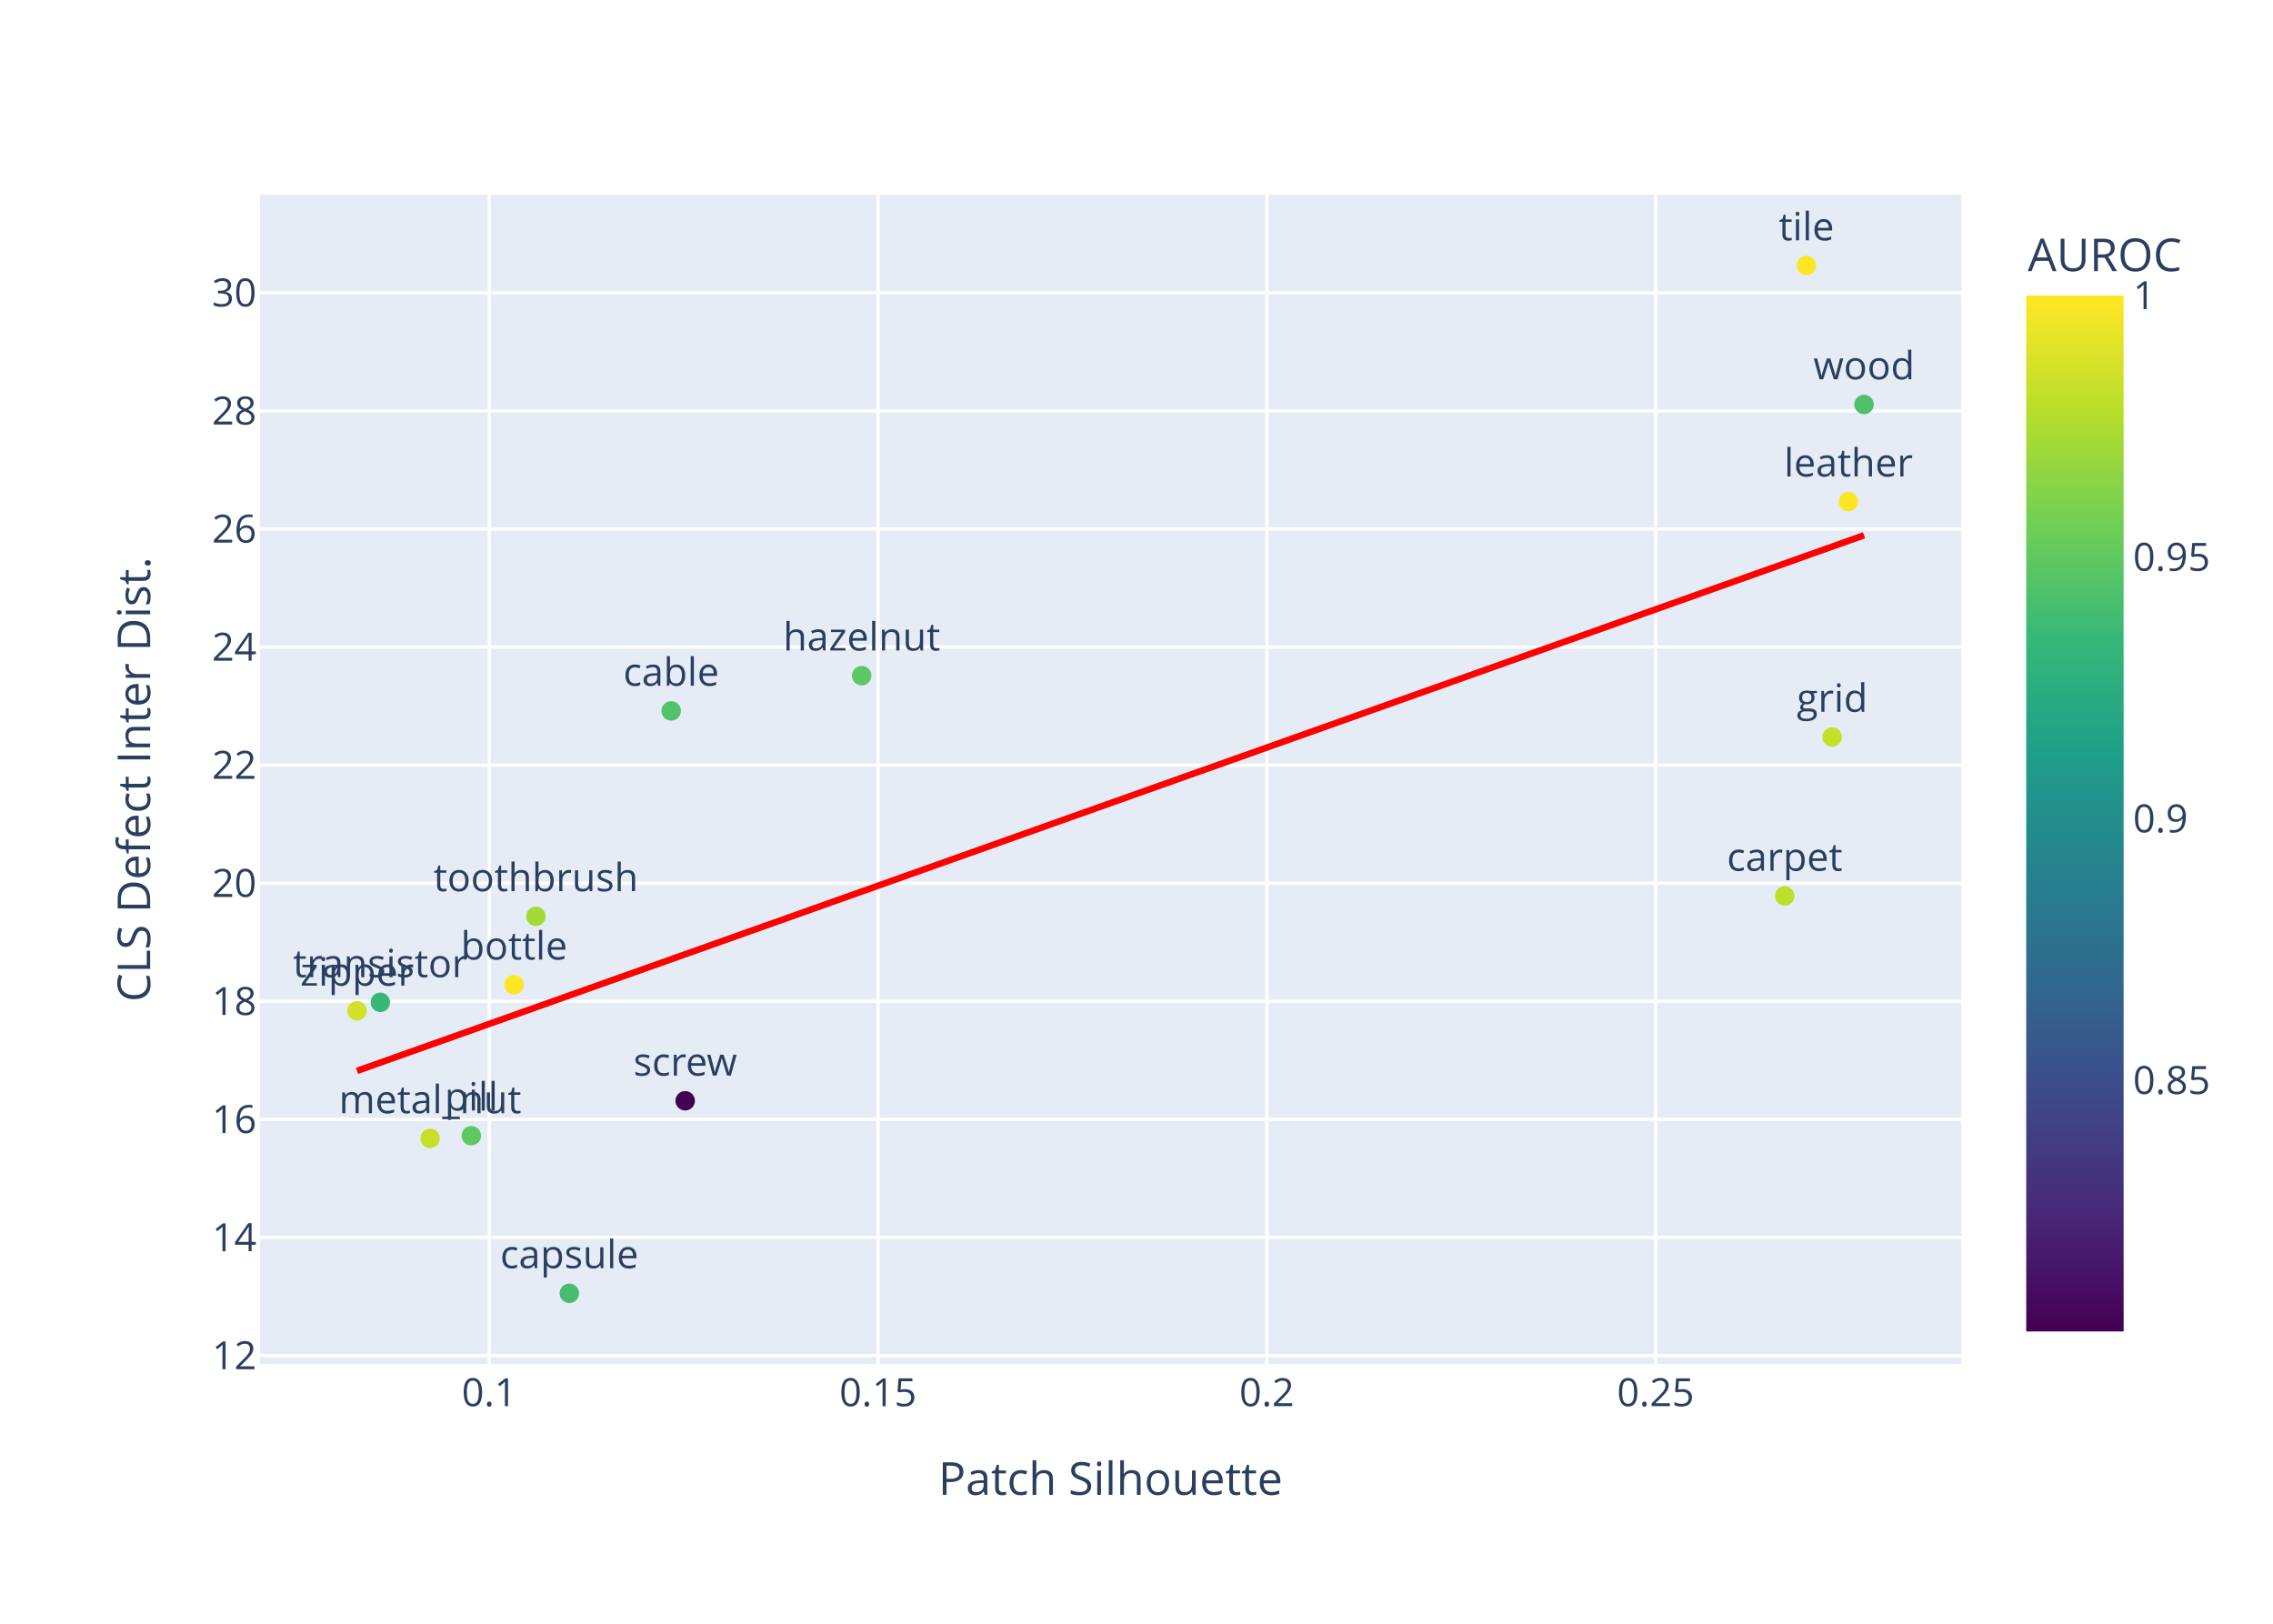
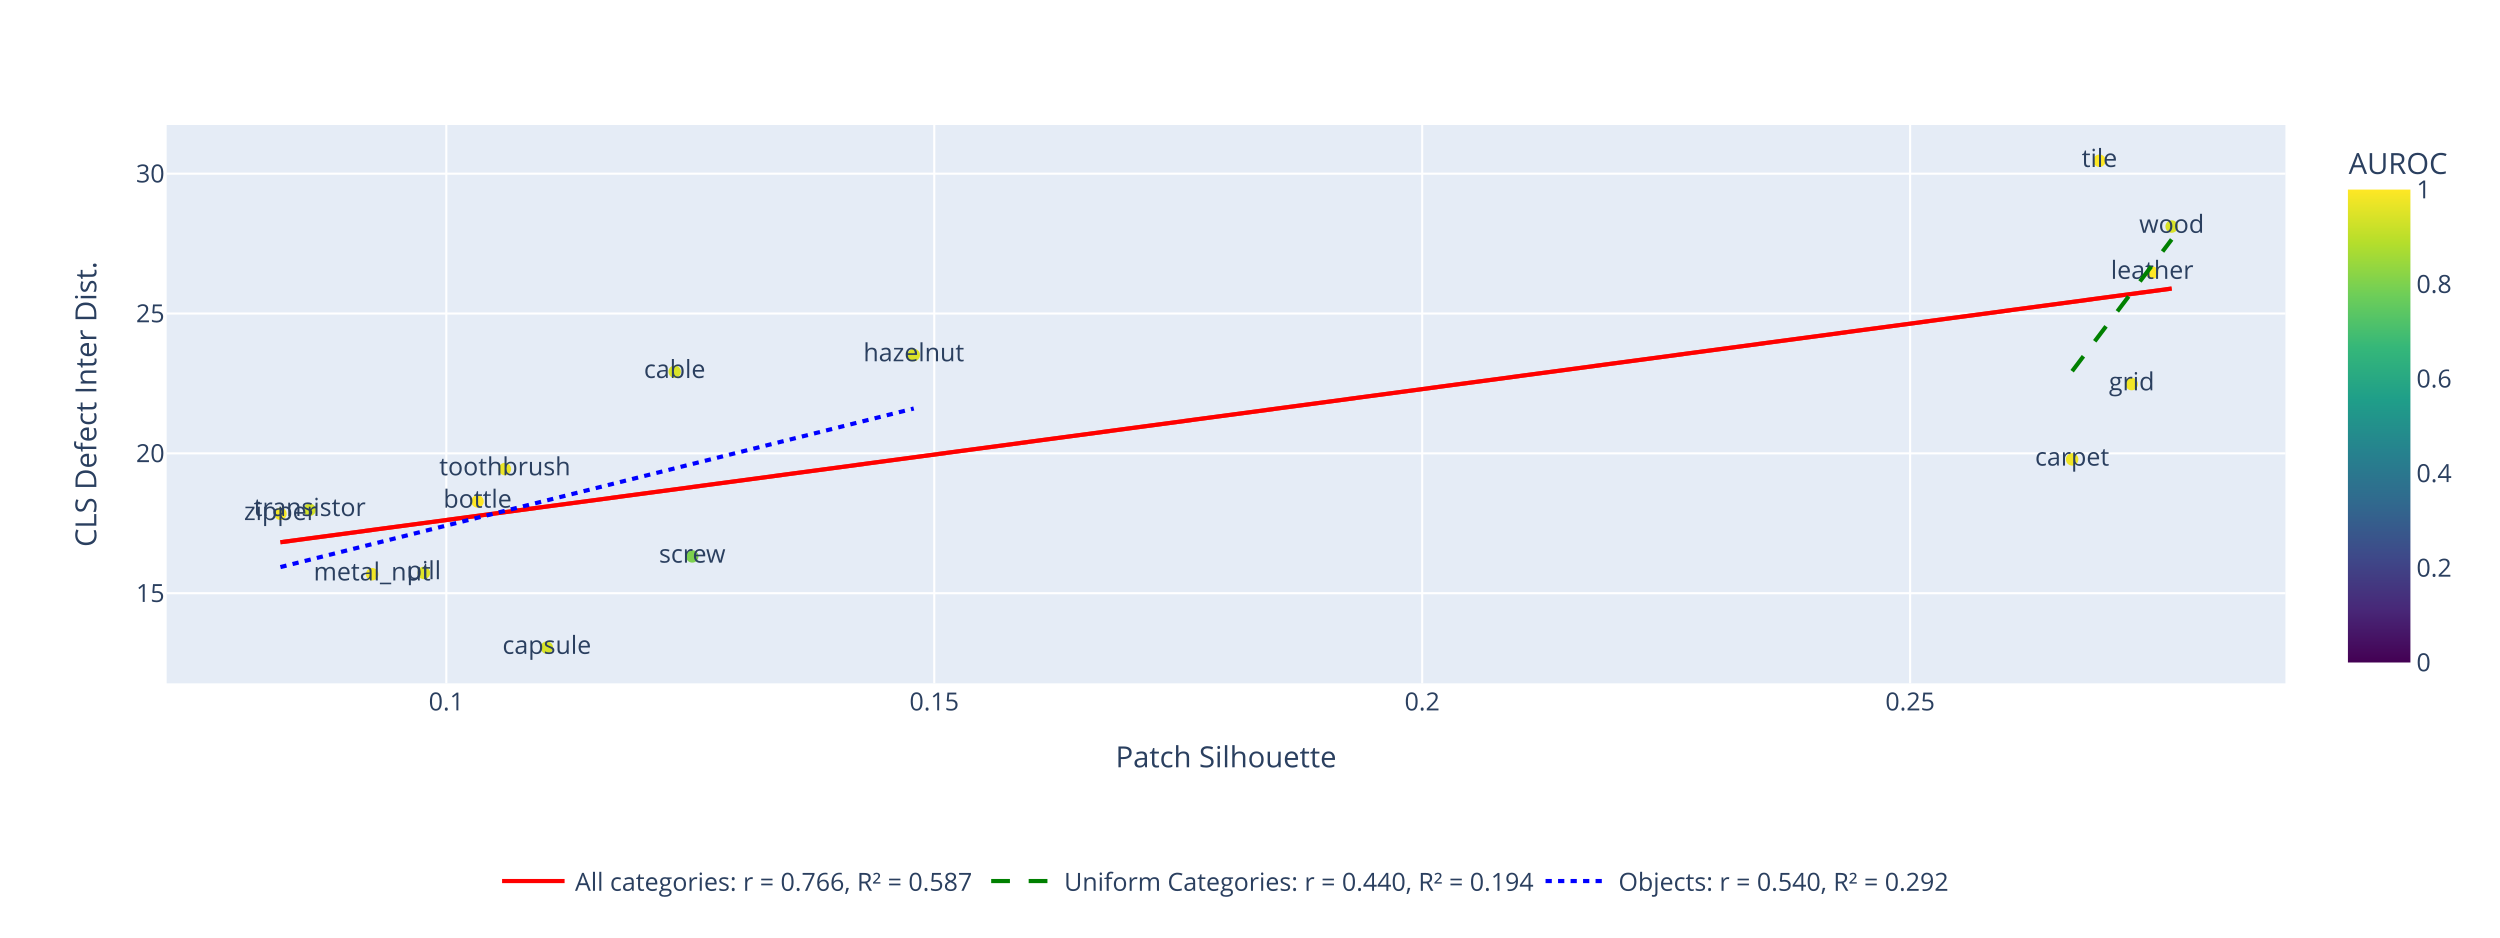
- <svg xmlns="http://www.w3.org/2000/svg" class="main-svg" width="700" height="500" style="" viewBox="0 0 700 500">
-   <rect x="0" y="0" width="700" height="500" style="fill: rgb(255, 255, 255); fill-opacity: 1;" />
-   <defs id="defs-2e39e0">
+ <svg xmlns="http://www.w3.org/2000/svg" class="main-svg" width="1200" height="450" style="" viewBox="0 0 1200 450">
+   <rect x="0" y="0" width="1200" height="450" style="fill: rgb(255, 255, 255); fill-opacity: 1;" />
+   <defs id="defs-f1dee9">
    <g class="clips">
-       <clipPath id="clip2e39e0xyplot" class="plotclip">
-         <rect width="524" height="360" />
+       <clipPath id="clipf1dee9xyplot" class="plotclip">
+         <rect width="1017" height="268" />
      </clipPath>
-       <clipPath class="axesclip" id="clip2e39e0x">
-         <rect x="80" y="0" width="524" height="500" />
+       <clipPath class="axesclip" id="clipf1dee9x">
+         <rect x="80" y="0" width="1017" height="450" />
      </clipPath>
-       <clipPath class="axesclip" id="clip2e39e0y">
-         <rect x="0" y="60" width="700" height="360" />
+       <clipPath class="axesclip" id="clipf1dee9y">
+         <rect x="0" y="60" width="1200" height="268" />
      </clipPath>
-       <clipPath class="axesclip" id="clip2e39e0xy">
-         <rect x="80" y="60" width="524" height="360" />
+       <clipPath class="axesclip" id="clipf1dee9xy">
+         <rect x="80" y="60" width="1017" height="268" />
      </clipPath>
    </g>
    <g class="gradients">
-       <linearGradient x1="0" y1="1" x2="0" y2="0" gradientUnits="objectBoundingBox" id="g2e39e0-cbcoloraxis">
+       <linearGradient x1="0" y1="1" x2="0" y2="0" gradientUnits="objectBoundingBox" id="gf1dee9-cbcoloraxis">
        <stop offset="0%" stop-color="rgb(68, 1, 84)" stop-opacity="1" />
        <stop offset="11.111%" stop-color="rgb(72, 40, 120)" stop-opacity="1" />
        <stop offset="22.222%" stop-color="rgb(62, 73, 137)" stop-opacity="1" />
        <stop offset="33.333%" stop-color="rgb(49, 104, 142)" stop-opacity="1" />
        <stop offset="44.444%" stop-color="rgb(38, 130, 142)" stop-opacity="1" />
        <stop offset="55.556%" stop-color="rgb(31, 158, 137)" stop-opacity="1" />
        <stop offset="66.667%" stop-color="rgb(53, 183, 121)" stop-opacity="1" />
        <stop offset="77.778%" stop-color="rgb(110, 206, 88)" stop-opacity="1" />
        <stop offset="88.889%" stop-color="rgb(181, 222, 43)" stop-opacity="1" />
        <stop offset="100%" stop-color="rgb(253, 231, 37)" stop-opacity="1" />
      </linearGradient>
    </g>
    <g class="patterns" />
  </defs>
  <g class="bglayer">
-     <rect class="bg" x="80" y="60" width="524" height="360" style="fill: rgb(229, 236, 246); fill-opacity: 1; stroke-width: 0;" />
+     <rect class="bg" x="80" y="60" width="1017" height="268" style="fill: rgb(229, 236, 246); fill-opacity: 1; stroke-width: 0;" />
  </g>
  <g class="layer-below">
    <g class="imagelayer" />
    <g class="shapelayer" />
  </g>
  <g class="cartesianlayer">
    <g class="subplot xy">
      <g class="layer-subplot">
        <g class="shapelayer" />
        <g class="imagelayer" />
      </g>
      <g class="minor-gridlayer">
        <g class="x" />
        <g class="y" />
      </g>
      <g class="gridlayer">
        <g class="x">
-           <path class="xgrid crisp" transform="translate(150.66,0)" d="M0,60v360" style="stroke: rgb(255, 255, 255); stroke-opacity: 1; stroke-width: 1px;" />
-           <path class="xgrid crisp" transform="translate(270.4,0)" d="M0,60v360" style="stroke: rgb(255, 255, 255); stroke-opacity: 1; stroke-width: 1px;" />
-           <path class="xgrid crisp" transform="translate(390.13,0)" d="M0,60v360" style="stroke: rgb(255, 255, 255); stroke-opacity: 1; stroke-width: 1px;" />
-           <path class="xgrid crisp" transform="translate(509.87,0)" d="M0,60v360" style="stroke: rgb(255, 255, 255); stroke-opacity: 1; stroke-width: 1px;" />
+           <path class="xgrid crisp" transform="translate(214.23,0)" d="M0,60v268" style="stroke: rgb(255, 255, 255); stroke-opacity: 1; stroke-width: 1px;" />
+           <path class="xgrid crisp" transform="translate(448.44,0)" d="M0,60v268" style="stroke: rgb(255, 255, 255); stroke-opacity: 1; stroke-width: 1px;" />
+           <path class="xgrid crisp" transform="translate(682.65,0)" d="M0,60v268" style="stroke: rgb(255, 255, 255); stroke-opacity: 1; stroke-width: 1px;" />
+           <path class="xgrid crisp" transform="translate(916.86,0)" d="M0,60v268" style="stroke: rgb(255, 255, 255); stroke-opacity: 1; stroke-width: 1px;" />
        </g>
        <g class="y">
-           <path class="ygrid crisp" transform="translate(0,417.43)" d="M80,0h524" style="stroke: rgb(255, 255, 255); stroke-opacity: 1; stroke-width: 1px;" />
-           <path class="ygrid crisp" transform="translate(0,381.07)" d="M80,0h524" style="stroke: rgb(255, 255, 255); stroke-opacity: 1; stroke-width: 1px;" />
-           <path class="ygrid crisp" transform="translate(0,344.7)" d="M80,0h524" style="stroke: rgb(255, 255, 255); stroke-opacity: 1; stroke-width: 1px;" />
-           <path class="ygrid crisp" transform="translate(0,308.34)" d="M80,0h524" style="stroke: rgb(255, 255, 255); stroke-opacity: 1; stroke-width: 1px;" />
-           <path class="ygrid crisp" transform="translate(0,271.98)" d="M80,0h524" style="stroke: rgb(255, 255, 255); stroke-opacity: 1; stroke-width: 1px;" />
-           <path class="ygrid crisp" transform="translate(0,235.61)" d="M80,0h524" style="stroke: rgb(255, 255, 255); stroke-opacity: 1; stroke-width: 1px;" />
-           <path class="ygrid crisp" transform="translate(0,199.25)" d="M80,0h524" style="stroke: rgb(255, 255, 255); stroke-opacity: 1; stroke-width: 1px;" />
-           <path class="ygrid crisp" transform="translate(0,162.89)" d="M80,0h524" style="stroke: rgb(255, 255, 255); stroke-opacity: 1; stroke-width: 1px;" />
-           <path class="ygrid crisp" transform="translate(0,126.52)" d="M80,0h524" style="stroke: rgb(255, 255, 255); stroke-opacity: 1; stroke-width: 1px;" />
-           <path class="ygrid crisp" transform="translate(0,90.16)" d="M80,0h524" style="stroke: rgb(255, 255, 255); stroke-opacity: 1; stroke-width: 1px;" />
+           <path class="ygrid crisp" transform="translate(0,284.74)" d="M80,0h1017" style="stroke: rgb(255, 255, 255); stroke-opacity: 1; stroke-width: 1px;" />
+           <path class="ygrid crisp" transform="translate(0,217.61)" d="M80,0h1017" style="stroke: rgb(255, 255, 255); stroke-opacity: 1; stroke-width: 1px;" />
+           <path class="ygrid crisp" transform="translate(0,150.49)" d="M80,0h1017" style="stroke: rgb(255, 255, 255); stroke-opacity: 1; stroke-width: 1px;" />
+           <path class="ygrid crisp" transform="translate(0,83.36)" d="M80,0h1017" style="stroke: rgb(255, 255, 255); stroke-opacity: 1; stroke-width: 1px;" />
        </g>
      </g>
      <g class="zerolinelayer" />
      <g class="layer-between">
        <g class="shapelayer" />
        <g class="imagelayer" />
      </g>
      <path class="xlines-below" />
      <path class="ylines-below" />
      <g class="overlines-below" />
      <g class="xaxislayer-below" />
      <g class="yaxislayer-below" />
      <g class="overaxes-below" />
      <g class="overplot">
-         <g class="xy" transform="translate(80,60)" clip-path="url(#clip2e39e0xyplot)">
+         <g class="xy" transform="translate(80,60)" clip-path="url(#clipf1dee9xyplot)">
          <g class="scatterlayer mlayer">
-             <g class="trace scatter trace80ea4e" style="stroke-miterlimit: 2; opacity: 1;">
+             <g class="trace scatter trace77532c" style="stroke-miterlimit: 2; opacity: 1;">
              <g class="fills" />
              <g class="errorbars" />
              <g class="lines" />
              <g class="points">
-                 <path class="point" transform="translate(476.33,21.75)" d="M3,0A3,3 0 1,1 0,-3A3,3 0 0,1 3,0Z" style="opacity: 1; stroke-width: 0px; fill: rgb(253, 231, 37); fill-opacity: 1;" />
-                 <path class="point" transform="translate(29.95,251.26)" d="M3,0A3,3 0 1,1 0,-3A3,3 0 0,1 3,0Z" style="opacity: 1; stroke-width: 0px; fill: rgb(210, 226, 41); fill-opacity: 1;" />
-                 <path class="point" transform="translate(85.03,222.17)" d="M3,0A3,3 0 1,1 0,-3A3,3 0 0,1 3,0Z" style="opacity: 1; stroke-width: 0px; fill: rgb(162, 218, 55); fill-opacity: 1;" />
-                 <path class="point" transform="translate(185.37,148.06)" d="M3,0A3,3 0 1,1 0,-3A3,3 0 0,1 3,0Z" style="opacity: 1; stroke-width: 0px; fill: rgb(92, 199, 99); fill-opacity: 1;" />
-                 <path class="point" transform="translate(494.05,64.55)" d="M3,0A3,3 0 1,1 0,-3A3,3 0 0,1 3,0Z" style="opacity: 1; stroke-width: 0px; fill: rgb(79, 193, 106); fill-opacity: 1;" />
-                 <path class="point" transform="translate(484.23,166.94)" d="M3,0A3,3 0 1,1 0,-3A3,3 0 0,1 3,0Z" style="opacity: 1; stroke-width: 0px; fill: rgb(197, 224, 42); fill-opacity: 1;" />
-                 <path class="point" transform="translate(126.7,158.91)" d="M3,0A3,3 0 1,1 0,-3A3,3 0 0,1 3,0Z" style="opacity: 1; stroke-width: 0px; fill: rgb(82, 195, 105); fill-opacity: 1;" />
-                 <path class="point" transform="translate(489.26,94.47)" d="M3,0A3,3 0 1,1 0,-3A3,3 0 0,1 3,0Z" style="opacity: 1; stroke-width: 0px; fill: rgb(253, 231, 37); fill-opacity: 1;" />
-                 <path class="point" transform="translate(52.46,290.54)" d="M3,0A3,3 0 1,1 0,-3A3,3 0 0,1 3,0Z" style="opacity: 1; stroke-width: 0px; fill: rgb(197, 224, 42); fill-opacity: 1;" />
-                 <path class="point" transform="translate(131.01,278.96)" d="M3,0A3,3 0 1,1 0,-3A3,3 0 0,1 3,0Z" style="opacity: 1; stroke-width: 0px; fill: rgb(68, 1, 84); fill-opacity: 1;" />
-                 <path class="point" transform="translate(78.32,243.23)" d="M3,0A3,3 0 1,1 0,-3A3,3 0 0,1 3,0Z" style="opacity: 1; stroke-width: 0px; fill: rgb(253, 231, 37); fill-opacity: 1;" />
-                 <path class="point" transform="translate(65.15,289.71)" d="M3,0A3,3 0 1,1 0,-3A3,3 0 0,1 3,0Z" style="opacity: 1; stroke-width: 0px; fill: rgb(94, 200, 97); fill-opacity: 1;" />
-                 <path class="point" transform="translate(95.33,338.25)" d="M3,0A3,3 0 1,1 0,-3A3,3 0 0,1 3,0Z" style="opacity: 1; stroke-width: 0px; fill: rgb(71, 190, 111); fill-opacity: 1;" />
-                 <path class="point" transform="translate(469.62,215.89)" d="M3,0A3,3 0 1,1 0,-3A3,3 0 0,1 3,0Z" style="opacity: 1; stroke-width: 0px; fill: rgb(188, 223, 42); fill-opacity: 1;" />
-                 <path class="point" transform="translate(37.13,248.65)" d="M3,0A3,3 0 1,1 0,-3A3,3 0 0,1 3,0Z" style="opacity: 1; stroke-width: 0px; fill: rgb(56, 184, 119); fill-opacity: 1;" />
+                 <path class="point" transform="translate(927.74,17.15)" d="M3,0A3,3 0 1,1 0,-3A3,3 0 0,1 3,0Z" style="opacity: 1; stroke-width: 0px; fill: rgb(253, 231, 37); fill-opacity: 1;" />
+                 <path class="point" transform="translate(54.6,186.62)" d="M3,0A3,3 0 1,1 0,-3A3,3 0 0,1 3,0Z" style="opacity: 1; stroke-width: 0px; fill: rgb(245, 230, 38); fill-opacity: 1;" />
+                 <path class="point" transform="translate(162.34,165.14)" d="M3,0A3,3 0 1,1 0,-3A3,3 0 0,1 3,0Z" style="opacity: 1; stroke-width: 0px; fill: rgb(235, 229, 39); fill-opacity: 1;" />
+                 <path class="point" transform="translate(358.61,110.41)" d="M3,0A3,3 0 1,1 0,-3A3,3 0 0,1 3,0Z" style="opacity: 1; stroke-width: 0px; fill: rgb(220, 227, 40); fill-opacity: 1;" />
+                 <path class="point" transform="translate(962.4,48.75)" d="M3,0A3,3 0 1,1 0,-3A3,3 0 0,1 3,0Z" style="opacity: 1; stroke-width: 0px; fill: rgb(217, 226, 40); fill-opacity: 1;" />
+                 <path class="point" transform="translate(943.19,124.36)" d="M3,0A3,3 0 1,1 0,-3A3,3 0 0,1 3,0Z" style="opacity: 1; stroke-width: 0px; fill: rgb(242, 230, 38); fill-opacity: 1;" />
+                 <path class="point" transform="translate(243.84,118.43)" d="M3,0A3,3 0 1,1 0,-3A3,3 0 0,1 3,0Z" style="opacity: 1; stroke-width: 0px; fill: rgb(217, 227, 40); fill-opacity: 1;" />
+                 <path class="point" transform="translate(953.03,70.84)" d="M3,0A3,3 0 1,1 0,-3A3,3 0 0,1 3,0Z" style="opacity: 1; stroke-width: 0px; fill: rgb(253, 231, 37); fill-opacity: 1;" />
+                 <path class="point" transform="translate(98.63,215.62)" d="M3,0A3,3 0 1,1 0,-3A3,3 0 0,1 3,0Z" style="opacity: 1; stroke-width: 0px; fill: rgb(242, 230, 38); fill-opacity: 1;" />
+                 <path class="point" transform="translate(252.27,207.07)" d="M3,0A3,3 0 1,1 0,-3A3,3 0 0,1 3,0Z" style="opacity: 1; stroke-width: 0px; fill: rgb(125, 209, 78); fill-opacity: 1;" />
+                 <path class="point" transform="translate(149.22,180.69)" d="M3,0A3,3 0 1,1 0,-3A3,3 0 0,1 3,0Z" style="opacity: 1; stroke-width: 0px; fill: rgb(253, 231, 37); fill-opacity: 1;" />
+                 <path class="point" transform="translate(123.46,215.01)" d="M3,0A3,3 0 1,1 0,-3A3,3 0 0,1 3,0Z" style="opacity: 1; stroke-width: 0px; fill: rgb(221, 227, 40); fill-opacity: 1;" />
+                 <path class="point" transform="translate(182.48,250.85)" d="M3,0A3,3 0 1,1 0,-3A3,3 0 0,1 3,0Z" style="opacity: 1; stroke-width: 0px; fill: rgb(215, 226, 40); fill-opacity: 1;" />
+                 <path class="point" transform="translate(914.62,160.5)" d="M3,0A3,3 0 1,1 0,-3A3,3 0 0,1 3,0Z" style="opacity: 1; stroke-width: 0px; fill: rgb(240, 229, 38); fill-opacity: 1;" />
+                 <path class="point" transform="translate(68.65,184.69)" d="M3,0A3,3 0 1,1 0,-3A3,3 0 0,1 3,0Z" style="opacity: 1; stroke-width: 0px; fill: rgb(211, 226, 41); fill-opacity: 1;" />
              </g>
              <g class="text">
-                 <g class="textpoint" transform="translate(0,-7.75)">
-                   <text x="476.33" y="21.75" text-anchor="middle" style="font-family: 'Open Sans', verdana, arial, sans-serif; font-size: 12px; fill: rgb(42, 63, 95); fill-opacity: 1; white-space: pre;">tile</text>
-                 </g>
-                 <g class="textpoint" transform="translate(0,-7.75)">
-                   <text x="29.95" y="251.26" text-anchor="middle" style="font-family: 'Open Sans', verdana, arial, sans-serif; font-size: 12px; fill: rgb(42, 63, 95); fill-opacity: 1; white-space: pre;">zipper</text>
-                 </g>
-                 <g class="textpoint" transform="translate(0,-7.75)">
-                   <text x="85.03" y="222.17" text-anchor="middle" style="font-family: 'Open Sans', verdana, arial, sans-serif; font-size: 12px; fill: rgb(42, 63, 95); fill-opacity: 1; white-space: pre;">toothbrush</text>
-                 </g>
-                 <g class="textpoint" transform="translate(0,-7.75)">
-                   <text x="185.37" y="148.06" text-anchor="middle" style="font-family: 'Open Sans', verdana, arial, sans-serif; font-size: 12px; fill: rgb(42, 63, 95); fill-opacity: 1; white-space: pre;">hazelnut</text>
-                 </g>
-                 <g class="textpoint" transform="translate(0,-7.75)">
-                   <text x="494.05" y="64.55" text-anchor="middle" style="font-family: 'Open Sans', verdana, arial, sans-serif; font-size: 12px; fill: rgb(42, 63, 95); fill-opacity: 1; white-space: pre;">wood</text>
-                 </g>
-                 <g class="textpoint" transform="translate(0,-7.75)">
-                   <text x="484.23" y="166.94" text-anchor="middle" style="font-family: 'Open Sans', verdana, arial, sans-serif; font-size: 12px; fill: rgb(42, 63, 95); fill-opacity: 1; white-space: pre;">grid</text>
-                 </g>
-                 <g class="textpoint" transform="translate(0,-7.75)">
-                   <text x="126.7" y="158.91" text-anchor="middle" style="font-family: 'Open Sans', verdana, arial, sans-serif; font-size: 12px; fill: rgb(42, 63, 95); fill-opacity: 1; white-space: pre;">cable</text>
-                 </g>
-                 <g class="textpoint" transform="translate(0,-7.75)">
-                   <text x="489.26" y="94.47" text-anchor="middle" style="font-family: 'Open Sans', verdana, arial, sans-serif; font-size: 12px; fill: rgb(42, 63, 95); fill-opacity: 1; white-space: pre;">leather</text>
-                 </g>
-                 <g class="textpoint" transform="translate(0,-7.75)">
-                   <text x="52.46" y="290.54" text-anchor="middle" style="font-family: 'Open Sans', verdana, arial, sans-serif; font-size: 12px; fill: rgb(42, 63, 95); fill-opacity: 1; white-space: pre;">metal_nut</text>
-                 </g>
-                 <g class="textpoint" transform="translate(0,-7.75)">
-                   <text x="131.01" y="278.96" text-anchor="middle" style="font-family: 'Open Sans', verdana, arial, sans-serif; font-size: 12px; fill: rgb(42, 63, 95); fill-opacity: 1; white-space: pre;">screw</text>
-                 </g>
-                 <g class="textpoint" transform="translate(0,-7.75)">
-                   <text x="78.32" y="243.23" text-anchor="middle" style="font-family: 'Open Sans', verdana, arial, sans-serif; font-size: 12px; fill: rgb(42, 63, 95); fill-opacity: 1; white-space: pre;">bottle</text>
-                 </g>
-                 <g class="textpoint" transform="translate(0,-7.75)">
-                   <text x="65.15" y="289.71" text-anchor="middle" style="font-family: 'Open Sans', verdana, arial, sans-serif; font-size: 12px; fill: rgb(42, 63, 95); fill-opacity: 1; white-space: pre;">pill</text>
-                 </g>
-                 <g class="textpoint" transform="translate(0,-7.75)">
-                   <text x="95.33" y="338.25" text-anchor="middle" style="font-family: 'Open Sans', verdana, arial, sans-serif; font-size: 12px; fill: rgb(42, 63, 95); fill-opacity: 1; white-space: pre;">capsule</text>
-                 </g>
-                 <g class="textpoint" transform="translate(0,-7.75)">
-                   <text x="469.62" y="215.89" text-anchor="middle" style="font-family: 'Open Sans', verdana, arial, sans-serif; font-size: 12px; fill: rgb(42, 63, 95); fill-opacity: 1; white-space: pre;">carpet</text>
-                 </g>
-                 <g class="textpoint" transform="translate(0,-7.75)">
-                   <text x="37.13" y="248.65" text-anchor="middle" style="font-family: 'Open Sans', verdana, arial, sans-serif; font-size: 12px; fill: rgb(42, 63, 95); fill-opacity: 1; white-space: pre;">transistor</text>
-                 </g>
-               </g>
-             </g>
-             <g class="trace scatter tracec75247" style="stroke-miterlimit: 2; opacity: 1;">
+                 <g class="textpoint" transform="translate(0,3)">
+                   <text x="927.74" y="17.15" text-anchor="middle" style="font-family: 'Open Sans', verdana, arial, sans-serif; font-size: 12px; fill: rgb(42, 63, 95); fill-opacity: 1; white-space: pre;">tile</text>
+                 </g>
+                 <g class="textpoint" transform="translate(0,3)">
+                   <text x="54.6" y="186.62" text-anchor="middle" style="font-family: 'Open Sans', verdana, arial, sans-serif; font-size: 12px; fill: rgb(42, 63, 95); fill-opacity: 1; white-space: pre;">zipper</text>
+                 </g>
+                 <g class="textpoint" transform="translate(0,3)">
+                   <text x="162.34" y="165.14" text-anchor="middle" style="font-family: 'Open Sans', verdana, arial, sans-serif; font-size: 12px; fill: rgb(42, 63, 95); fill-opacity: 1; white-space: pre;">toothbrush</text>
+                 </g>
+                 <g class="textpoint" transform="translate(0,3)">
+                   <text x="358.61" y="110.41" text-anchor="middle" style="font-family: 'Open Sans', verdana, arial, sans-serif; font-size: 12px; fill: rgb(42, 63, 95); fill-opacity: 1; white-space: pre;">hazelnut</text>
+                 </g>
+                 <g class="textpoint" transform="translate(0,3)">
+                   <text x="962.4" y="48.75" text-anchor="middle" style="font-family: 'Open Sans', verdana, arial, sans-serif; font-size: 12px; fill: rgb(42, 63, 95); fill-opacity: 1; white-space: pre;">wood</text>
+                 </g>
+                 <g class="textpoint" transform="translate(0,3)">
+                   <text x="943.19" y="124.36" text-anchor="middle" style="font-family: 'Open Sans', verdana, arial, sans-serif; font-size: 12px; fill: rgb(42, 63, 95); fill-opacity: 1; white-space: pre;">grid</text>
+                 </g>
+                 <g class="textpoint" transform="translate(0,3)">
+                   <text x="243.84" y="118.43" text-anchor="middle" style="font-family: 'Open Sans', verdana, arial, sans-serif; font-size: 12px; fill: rgb(42, 63, 95); fill-opacity: 1; white-space: pre;">cable</text>
+                 </g>
+                 <g class="textpoint" transform="translate(0,3)">
+                   <text x="953.03" y="70.84" text-anchor="middle" style="font-family: 'Open Sans', verdana, arial, sans-serif; font-size: 12px; fill: rgb(42, 63, 95); fill-opacity: 1; white-space: pre;">leather</text>
+                 </g>
+                 <g class="textpoint" transform="translate(0,3)">
+                   <text x="98.63" y="215.62" text-anchor="middle" style="font-family: 'Open Sans', verdana, arial, sans-serif; font-size: 12px; fill: rgb(42, 63, 95); fill-opacity: 1; white-space: pre;">metal_nut</text>
+                 </g>
+                 <g class="textpoint" transform="translate(0,3)">
+                   <text x="252.27" y="207.07" text-anchor="middle" style="font-family: 'Open Sans', verdana, arial, sans-serif; font-size: 12px; fill: rgb(42, 63, 95); fill-opacity: 1; white-space: pre;">screw</text>
+                 </g>
+                 <g class="textpoint" transform="translate(0,3)">
+                   <text x="149.22" y="180.69" text-anchor="middle" style="font-family: 'Open Sans', verdana, arial, sans-serif; font-size: 12px; fill: rgb(42, 63, 95); fill-opacity: 1; white-space: pre;">bottle</text>
+                 </g>
+                 <g class="textpoint" transform="translate(0,3)">
+                   <text x="123.46" y="215.01" text-anchor="middle" style="font-family: 'Open Sans', verdana, arial, sans-serif; font-size: 12px; fill: rgb(42, 63, 95); fill-opacity: 1; white-space: pre;">pill</text>
+                 </g>
+                 <g class="textpoint" transform="translate(0,3)">
+                   <text x="182.48" y="250.85" text-anchor="middle" style="font-family: 'Open Sans', verdana, arial, sans-serif; font-size: 12px; fill: rgb(42, 63, 95); fill-opacity: 1; white-space: pre;">capsule</text>
+                 </g>
+                 <g class="textpoint" transform="translate(0,3)">
+                   <text x="914.62" y="160.5" text-anchor="middle" style="font-family: 'Open Sans', verdana, arial, sans-serif; font-size: 12px; fill: rgb(42, 63, 95); fill-opacity: 1; white-space: pre;">carpet</text>
+                 </g>
+                 <g class="textpoint" transform="translate(0,3)">
+                   <text x="68.65" y="184.69" text-anchor="middle" style="font-family: 'Open Sans', verdana, arial, sans-serif; font-size: 12px; fill: rgb(42, 63, 95); fill-opacity: 1; white-space: pre;">transistor</text>
+                 </g>
+               </g>
+             </g>
+             <g class="trace scatter trace1c6a6d" style="stroke-miterlimit: 2; opacity: 1;">
              <g class="fills" />
              <g class="errorbars" />
              <g class="lines">
-                 <path class="js-line" d="M29.95,269.76L494.05,104.83" style="vector-effect: none; fill: none; stroke: rgb(255, 0, 0); stroke-opacity: 1; stroke-width: 2px; opacity: 1;" />
+                 <path class="js-line" d="M54.6,200.28L962.4,78.5" style="vector-effect: none; fill: none; stroke: rgb(239, 85, 59); stroke-opacity: 1; stroke-width: 2px; opacity: 1;" />
+               </g>
+               <g class="points" />
+               <g class="text" />
+             </g>
+             <g class="trace scatter traceab584b" style="stroke-miterlimit: 2; opacity: 1;">
+               <g class="fills" />
+               <g class="errorbars" />
+               <g class="lines">
+                 <path class="js-line" d="M54.6,200.28L962.4,78.5" style="vector-effect: none; fill: none; stroke: rgb(255, 0, 0); stroke-opacity: 1; stroke-width: 2px; opacity: 1;" />
+               </g>
+               <g class="points" />
+               <g class="text" />
+             </g>
+             <g class="trace scatter trace86fc3b" style="stroke-miterlimit: 2; opacity: 1;">
+               <g class="fills" />
+               <g class="errorbars" />
+               <g class="lines">
+                 <path class="js-line" d="M914.62,118.18L962.4,54.93" style="vector-effect: none; fill: none; stroke: rgb(0, 128, 0); stroke-opacity: 1; stroke-dasharray: 9px, 9px; stroke-width: 2px; opacity: 1;" />
+               </g>
+               <g class="points" />
+               <g class="text" />
+             </g>
+             <g class="trace scatter tracef38141" style="stroke-miterlimit: 2; opacity: 1;">
+               <g class="fills" />
+               <g class="errorbars" />
+               <g class="lines">
+                 <path class="js-line" d="M54.6,212.2L358.61,136.09" style="vector-effect: none; fill: none; stroke: rgb(0, 0, 255); stroke-opacity: 1; stroke-dasharray: 3px, 3px; stroke-width: 2px; opacity: 1;" />
              </g>
              <g class="points" />
              <g class="text" />
            </g>
          </g>
        </g>
      </g>
      <g class="zerolinelayer-above" />
      <path class="xlines-above crisp" d="M0,0" style="fill: none;" />
      <path class="ylines-above crisp" d="M0,0" style="fill: none;" />
      <g class="overlines-above" />
      <g class="xaxislayer-above">
        <g class="xtick">
-           <text text-anchor="middle" x="0" y="433" transform="translate(150.66,0)" style="font-family: 'Open Sans', verdana, arial, sans-serif; font-size: 12px; fill: rgb(42, 63, 95); fill-opacity: 1; white-space: pre;">0.1</text>
+           <text text-anchor="middle" x="0" y="341" transform="translate(214.23,0)" style="font-family: 'Open Sans', verdana, arial, sans-serif; font-size: 12px; fill: rgb(42, 63, 95); fill-opacity: 1; white-space: pre;">0.1</text>
        </g>
        <g class="xtick">
-           <text text-anchor="middle" x="0" y="433" style="font-family: 'Open Sans', verdana, arial, sans-serif; font-size: 12px; fill: rgb(42, 63, 95); fill-opacity: 1; white-space: pre;" transform="translate(270.4,0)">0.15</text>
+           <text text-anchor="middle" x="0" y="341" style="font-family: 'Open Sans', verdana, arial, sans-serif; font-size: 12px; fill: rgb(42, 63, 95); fill-opacity: 1; white-space: pre;" transform="translate(448.44,0)">0.15</text>
        </g>
        <g class="xtick">
-           <text text-anchor="middle" x="0" y="433" style="font-family: 'Open Sans', verdana, arial, sans-serif; font-size: 12px; fill: rgb(42, 63, 95); fill-opacity: 1; white-space: pre;" transform="translate(390.13,0)">0.2</text>
+           <text text-anchor="middle" x="0" y="341" style="font-family: 'Open Sans', verdana, arial, sans-serif; font-size: 12px; fill: rgb(42, 63, 95); fill-opacity: 1; white-space: pre;" transform="translate(682.65,0)">0.2</text>
        </g>
        <g class="xtick">
-           <text text-anchor="middle" x="0" y="433" style="font-family: 'Open Sans', verdana, arial, sans-serif; font-size: 12px; fill: rgb(42, 63, 95); fill-opacity: 1; white-space: pre;" transform="translate(509.87,0)">0.25</text>
+           <text text-anchor="middle" x="0" y="341" style="font-family: 'Open Sans', verdana, arial, sans-serif; font-size: 12px; fill: rgb(42, 63, 95); fill-opacity: 1; white-space: pre;" transform="translate(916.86,0)">0.25</text>
        </g>
      </g>
      <g class="yaxislayer-above">
        <g class="ytick">
-           <text text-anchor="end" x="79" y="4.2" transform="translate(0,417.43)" style="font-family: 'Open Sans', verdana, arial, sans-serif; font-size: 12px; fill: rgb(42, 63, 95); fill-opacity: 1; white-space: pre;">12</text>
+           <text text-anchor="end" x="79" y="4.2" transform="translate(0,284.74)" style="font-family: 'Open Sans', verdana, arial, sans-serif; font-size: 12px; fill: rgb(42, 63, 95); fill-opacity: 1; white-space: pre;">15</text>
        </g>
        <g class="ytick">
-           <text text-anchor="end" x="79" y="4.2" style="font-family: 'Open Sans', verdana, arial, sans-serif; font-size: 12px; fill: rgb(42, 63, 95); fill-opacity: 1; white-space: pre;" transform="translate(0,381.07)">14</text>
+           <text text-anchor="end" x="79" y="4.2" style="font-family: 'Open Sans', verdana, arial, sans-serif; font-size: 12px; fill: rgb(42, 63, 95); fill-opacity: 1; white-space: pre;" transform="translate(0,217.61)">20</text>
        </g>
        <g class="ytick">
-           <text text-anchor="end" x="79" y="4.2" style="font-family: 'Open Sans', verdana, arial, sans-serif; font-size: 12px; fill: rgb(42, 63, 95); fill-opacity: 1; white-space: pre;" transform="translate(0,344.7)">16</text>
+           <text text-anchor="end" x="79" y="4.2" style="font-family: 'Open Sans', verdana, arial, sans-serif; font-size: 12px; fill: rgb(42, 63, 95); fill-opacity: 1; white-space: pre;" transform="translate(0,150.49)">25</text>
        </g>
        <g class="ytick">
-           <text text-anchor="end" x="79" y="4.2" style="font-family: 'Open Sans', verdana, arial, sans-serif; font-size: 12px; fill: rgb(42, 63, 95); fill-opacity: 1; white-space: pre;" transform="translate(0,308.34)">18</text>
-         </g>
-         <g class="ytick">
-           <text text-anchor="end" x="79" y="4.2" style="font-family: 'Open Sans', verdana, arial, sans-serif; font-size: 12px; fill: rgb(42, 63, 95); fill-opacity: 1; white-space: pre;" transform="translate(0,271.98)">20</text>
-         </g>
-         <g class="ytick">
-           <text text-anchor="end" x="79" y="4.2" style="font-family: 'Open Sans', verdana, arial, sans-serif; font-size: 12px; fill: rgb(42, 63, 95); fill-opacity: 1; white-space: pre;" transform="translate(0,235.61)">22</text>
-         </g>
-         <g class="ytick">
-           <text text-anchor="end" x="79" y="4.2" style="font-family: 'Open Sans', verdana, arial, sans-serif; font-size: 12px; fill: rgb(42, 63, 95); fill-opacity: 1; white-space: pre;" transform="translate(0,199.25)">24</text>
-         </g>
-         <g class="ytick">
-           <text text-anchor="end" x="79" y="4.2" style="font-family: 'Open Sans', verdana, arial, sans-serif; font-size: 12px; fill: rgb(42, 63, 95); fill-opacity: 1; white-space: pre;" transform="translate(0,162.89)">26</text>
-         </g>
-         <g class="ytick">
-           <text text-anchor="end" x="79" y="4.2" style="font-family: 'Open Sans', verdana, arial, sans-serif; font-size: 12px; fill: rgb(42, 63, 95); fill-opacity: 1; white-space: pre;" transform="translate(0,126.52)">28</text>
-         </g>
-         <g class="ytick">
-           <text text-anchor="end" x="79" y="4.2" style="font-family: 'Open Sans', verdana, arial, sans-serif; font-size: 12px; fill: rgb(42, 63, 95); fill-opacity: 1; white-space: pre;" transform="translate(0,90.16)">30</text>
+           <text text-anchor="end" x="79" y="4.2" style="font-family: 'Open Sans', verdana, arial, sans-serif; font-size: 12px; fill: rgb(42, 63, 95); fill-opacity: 1; white-space: pre;" transform="translate(0,83.36)">30</text>
        </g>
      </g>
      <g class="overaxes-above" />
    </g>
  </g>
  <g class="polarlayer" />
  <g class="smithlayer" />
  <g class="ternarylayer" />
  <g class="geolayer" />
  <g class="funnelarealayer" />
  <g class="pielayer" />
  <g class="iciclelayer" />
  <g class="treemaplayer" />
  <g class="sunburstlayer" />
  <g class="glimages" />
-   <defs id="topdefs-2e39e0">
+   <defs id="topdefs-f1dee9">
    <g class="clips" />
+     <clipPath id="legendf1dee9">
+       <rect width="705" height="29" x="0" y="0" />
+     </clipPath>
  </defs>
  <g class="layer-above">
    <g class="imagelayer" />
    <g class="shapelayer" />
  </g>
  <g class="infolayer">
+     <g class="legend" pointer-events="all" transform="translate(236,408.4)">
+       <rect class="bg" shape-rendering="crispEdges" style="stroke: rgb(68, 68, 68); stroke-opacity: 1; fill: rgb(255, 255, 255); fill-opacity: 1; stroke-width: 0px;" width="705" height="29" x="0" y="0" />
+       <g class="scrollbox" transform="" clip-path="url(#legendf1dee9)">
+         <g class="groups">
+           <g class="traces" transform="translate(0,14.5)" style="opacity: 1;">
+             <text class="legendtext" text-anchor="start" x="40" y="4.68" style="font-family: 'Open Sans', verdana, arial, sans-serif; font-size: 12px; fill: rgb(42, 63, 95); fill-opacity: 1; white-space: pre;">All categories: r = 0.766, R² = 0.587</text>
+             <g class="layers" style="opacity: 1;">
+               <g class="legendfill" />
+               <g class="legendlines">
+                 <path class="js-line" d="M5,0h30" style="fill: none; stroke: rgb(255, 0, 0); stroke-opacity: 1; stroke-width: 2px;" />
+               </g>
+               <g class="legendsymbols">
+                 <g class="legendpoints" />
+               </g>
+             </g>
+             <rect class="legendtoggle" x="0" y="-9.5" width="232.266" height="19" style="fill: rgb(0, 0, 0); fill-opacity: 0;" />
+           </g>
+           <g class="traces" transform="translate(234.7656,14.5)" style="opacity: 1;">
+             <text class="legendtext" text-anchor="start" x="40" y="4.68" style="font-family: 'Open Sans', verdana, arial, sans-serif; font-size: 12px; fill: rgb(42, 63, 95); fill-opacity: 1; white-space: pre;">Uniform Categories: r = 0.440, R² = 0.194</text>
+             <g class="layers" style="opacity: 1;">
+               <g class="legendfill" />
+               <g class="legendlines">
+                 <path class="js-line" d="M5,0h30" style="fill: none; stroke: rgb(0, 128, 0); stroke-opacity: 1; stroke-dasharray: 9px, 9px; stroke-width: 2px;" />
+               </g>
+               <g class="legendsymbols">
+                 <g class="legendpoints" />
+               </g>
+             </g>
+             <rect class="legendtoggle" x="0" y="-9.5" width="263.602" height="19" style="fill: rgb(0, 0, 0); fill-opacity: 0;" />
+           </g>
+           <g class="traces" transform="translate(500.8672,14.5)" style="opacity: 1;">
+             <text class="legendtext" text-anchor="start" x="40" y="4.68" style="font-family: 'Open Sans', verdana, arial, sans-serif; font-size: 12px; fill: rgb(42, 63, 95); fill-opacity: 1; white-space: pre;">Objects: r = 0.540, R² = 0.292</text>
+             <g class="layers" style="opacity: 1;">
+               <g class="legendfill" />
+               <g class="legendlines">
+                 <path class="js-line" d="M5,0h30" style="fill: none; stroke: rgb(0, 0, 255); stroke-opacity: 1; stroke-dasharray: 3px, 3px; stroke-width: 2px;" />
+               </g>
+               <g class="legendsymbols">
+                 <g class="legendpoints" />
+               </g>
+             </g>
+             <rect class="legendtoggle" x="0" y="-9.5" width="200.912" height="19" style="fill: rgb(0, 0, 0); fill-opacity: 0;" />
+           </g>
+         </g>
+       </g>
+       <rect class="scrollbar" rx="20" ry="3" width="0" height="0" style="fill: rgb(128, 139, 164); fill-opacity: 1;" x="0" y="0" />
+     </g>
    <g class="cbcoloraxis colorbar" transform="translate(80,60)">
-       <rect class="cbbg" x="534" y="0" width="73.682" height="360" style="fill: rgb(0, 0, 0); fill-opacity: 0; stroke: rgb(68, 68, 68); stroke-opacity: 1; stroke-width: 0;" />
+       <rect class="cbbg" x="1037" y="0" width="70.902" height="268" style="fill: rgb(0, 0, 0); fill-opacity: 0; stroke: rgb(68, 68, 68); stroke-opacity: 1; stroke-width: 0;" />
      <g class="cbfills" transform="translate(0,31)">
-         <rect class="cbfill gradient_filled" style="fill: url('#g2e39e0-cbcoloraxis');" x="544" y="0" width="30" height="319" />
+         <rect class="cbfill gradient_filled" style="fill: url('#gf1dee9-cbcoloraxis');" x="1047" y="0" width="30" height="227" />
      </g>
      <g class="cblines" transform="translate(0,31)" />
      <g class="cbaxis crisp" transform="translate(0,-60)">
        <g class="ycbcoloraxistick">
-           <text text-anchor="start" x="576.9" y="4.2" transform="translate(0,332.67)" style="font-family: 'Open Sans', verdana, arial, sans-serif; font-size: 12px; fill: rgb(42, 63, 95); fill-opacity: 1; white-space: pre;">0.85</text>
-         </g>
-         <g class="ycbcoloraxistick">
-           <text text-anchor="start" x="576.9" y="4.2" style="font-family: 'Open Sans', verdana, arial, sans-serif; font-size: 12px; fill: rgb(42, 63, 95); fill-opacity: 1; white-space: pre;" transform="translate(0,252.11)">0.9</text>
-         </g>
-         <g class="ycbcoloraxistick">
-           <text text-anchor="start" x="576.9" y="4.2" style="font-family: 'Open Sans', verdana, arial, sans-serif; font-size: 12px; fill: rgb(42, 63, 95); fill-opacity: 1; white-space: pre;" transform="translate(0,171.56)">0.95</text>
-         </g>
-         <g class="ycbcoloraxistick">
-           <text text-anchor="start" x="576.9" y="4.2" style="font-family: 'Open Sans', verdana, arial, sans-serif; font-size: 12px; fill: rgb(42, 63, 95); fill-opacity: 1; white-space: pre;" transform="translate(0,91)">1</text>
+           <text text-anchor="start" x="1079.9" y="4.2" transform="translate(0,318)" style="font-family: 'Open Sans', verdana, arial, sans-serif; font-size: 12px; fill: rgb(42, 63, 95); fill-opacity: 1; white-space: pre;">0</text>
+         </g>
+         <g class="ycbcoloraxistick">
+           <text text-anchor="start" x="1079.9" y="4.2" style="font-family: 'Open Sans', verdana, arial, sans-serif; font-size: 12px; fill: rgb(42, 63, 95); fill-opacity: 1; white-space: pre;" transform="translate(0,272.6)">0.2</text>
+         </g>
+         <g class="ycbcoloraxistick">
+           <text text-anchor="start" x="1079.9" y="4.2" style="font-family: 'Open Sans', verdana, arial, sans-serif; font-size: 12px; fill: rgb(42, 63, 95); fill-opacity: 1; white-space: pre;" transform="translate(0,227.2)">0.4</text>
+         </g>
+         <g class="ycbcoloraxistick">
+           <text text-anchor="start" x="1079.9" y="4.2" style="font-family: 'Open Sans', verdana, arial, sans-serif; font-size: 12px; fill: rgb(42, 63, 95); fill-opacity: 1; white-space: pre;" transform="translate(0,181.8)">0.6</text>
+         </g>
+         <g class="ycbcoloraxistick">
+           <text text-anchor="start" x="1079.9" y="4.2" style="font-family: 'Open Sans', verdana, arial, sans-serif; font-size: 12px; fill: rgb(42, 63, 95); fill-opacity: 1; white-space: pre;" transform="translate(0,136.4)">0.8</text>
+         </g>
+         <g class="ycbcoloraxistick">
+           <text text-anchor="start" x="1079.9" y="4.2" style="font-family: 'Open Sans', verdana, arial, sans-serif; font-size: 12px; fill: rgb(42, 63, 95); fill-opacity: 1; white-space: pre;" transform="translate(0,91)">1</text>
        </g>
      </g>
      <g class="cbtitleunshift" transform="translate(-80,-60)">
        <g class="cbtitle" transform="">
-           <text class="ycbcoloraxistitle" x="624.48" y="83.5" text-anchor="start" style="opacity: 1; font-family: 'Open Sans', verdana, arial, sans-serif; font-size: 14px; fill: rgb(42, 63, 95); fill-opacity: 1; white-space: pre;">AUROC</text>
-         </g>
-       </g>
-       <rect class="cboutline" x="544" y="31" width="30" height="319" style="stroke: rgb(68, 68, 68); stroke-opacity: 1; fill: none; stroke-width: 0;" />
+           <text class="ycbcoloraxistitle" x="1127.34" y="83.5" text-anchor="start" style="opacity: 1; font-family: 'Open Sans', verdana, arial, sans-serif; font-size: 14px; fill: rgb(42, 63, 95); fill-opacity: 1; white-space: pre;">AUROC</text>
+         </g>
+       </g>
+       <rect class="cboutline" x="1047" y="31" width="30" height="227" style="stroke: rgb(68, 68, 68); stroke-opacity: 1; fill: none; stroke-width: 0;" />
    </g>
    <g class="g-gtitle" />
    <g class="g-xtitle">
-       <text class="xtitle" x="342" y="460.3" text-anchor="middle" style="opacity: 1; font-family: 'Open Sans', verdana, arial, sans-serif; font-size: 14px; fill: rgb(42, 63, 95); fill-opacity: 1; white-space: pre;">Patch Silhouette</text>
+       <text class="xtitle" x="588.5" y="368.3" text-anchor="middle" style="opacity: 1; font-family: 'Open Sans', verdana, arial, sans-serif; font-size: 14px; fill: rgb(42, 63, 95); fill-opacity: 1; white-space: pre;">Patch Silhouette</text>
    </g>
    <g class="g-ytitle">
-       <text class="ytitle" transform="rotate(-90,46.24063,240)" x="46.241" y="240" text-anchor="middle" style="opacity: 1; font-family: 'Open Sans', verdana, arial, sans-serif; font-size: 14px; fill: rgb(42, 63, 95); fill-opacity: 1; white-space: pre;">CLS Defect Inter Dist.</text>
+       <text class="ytitle" transform="rotate(-90,46.24063,194)" x="46.241" y="194" text-anchor="middle" style="opacity: 1; font-family: 'Open Sans', verdana, arial, sans-serif; font-size: 14px; fill: rgb(42, 63, 95); fill-opacity: 1; white-space: pre;">CLS Defect Inter Dist.</text>
    </g>
  </g>
</svg>
